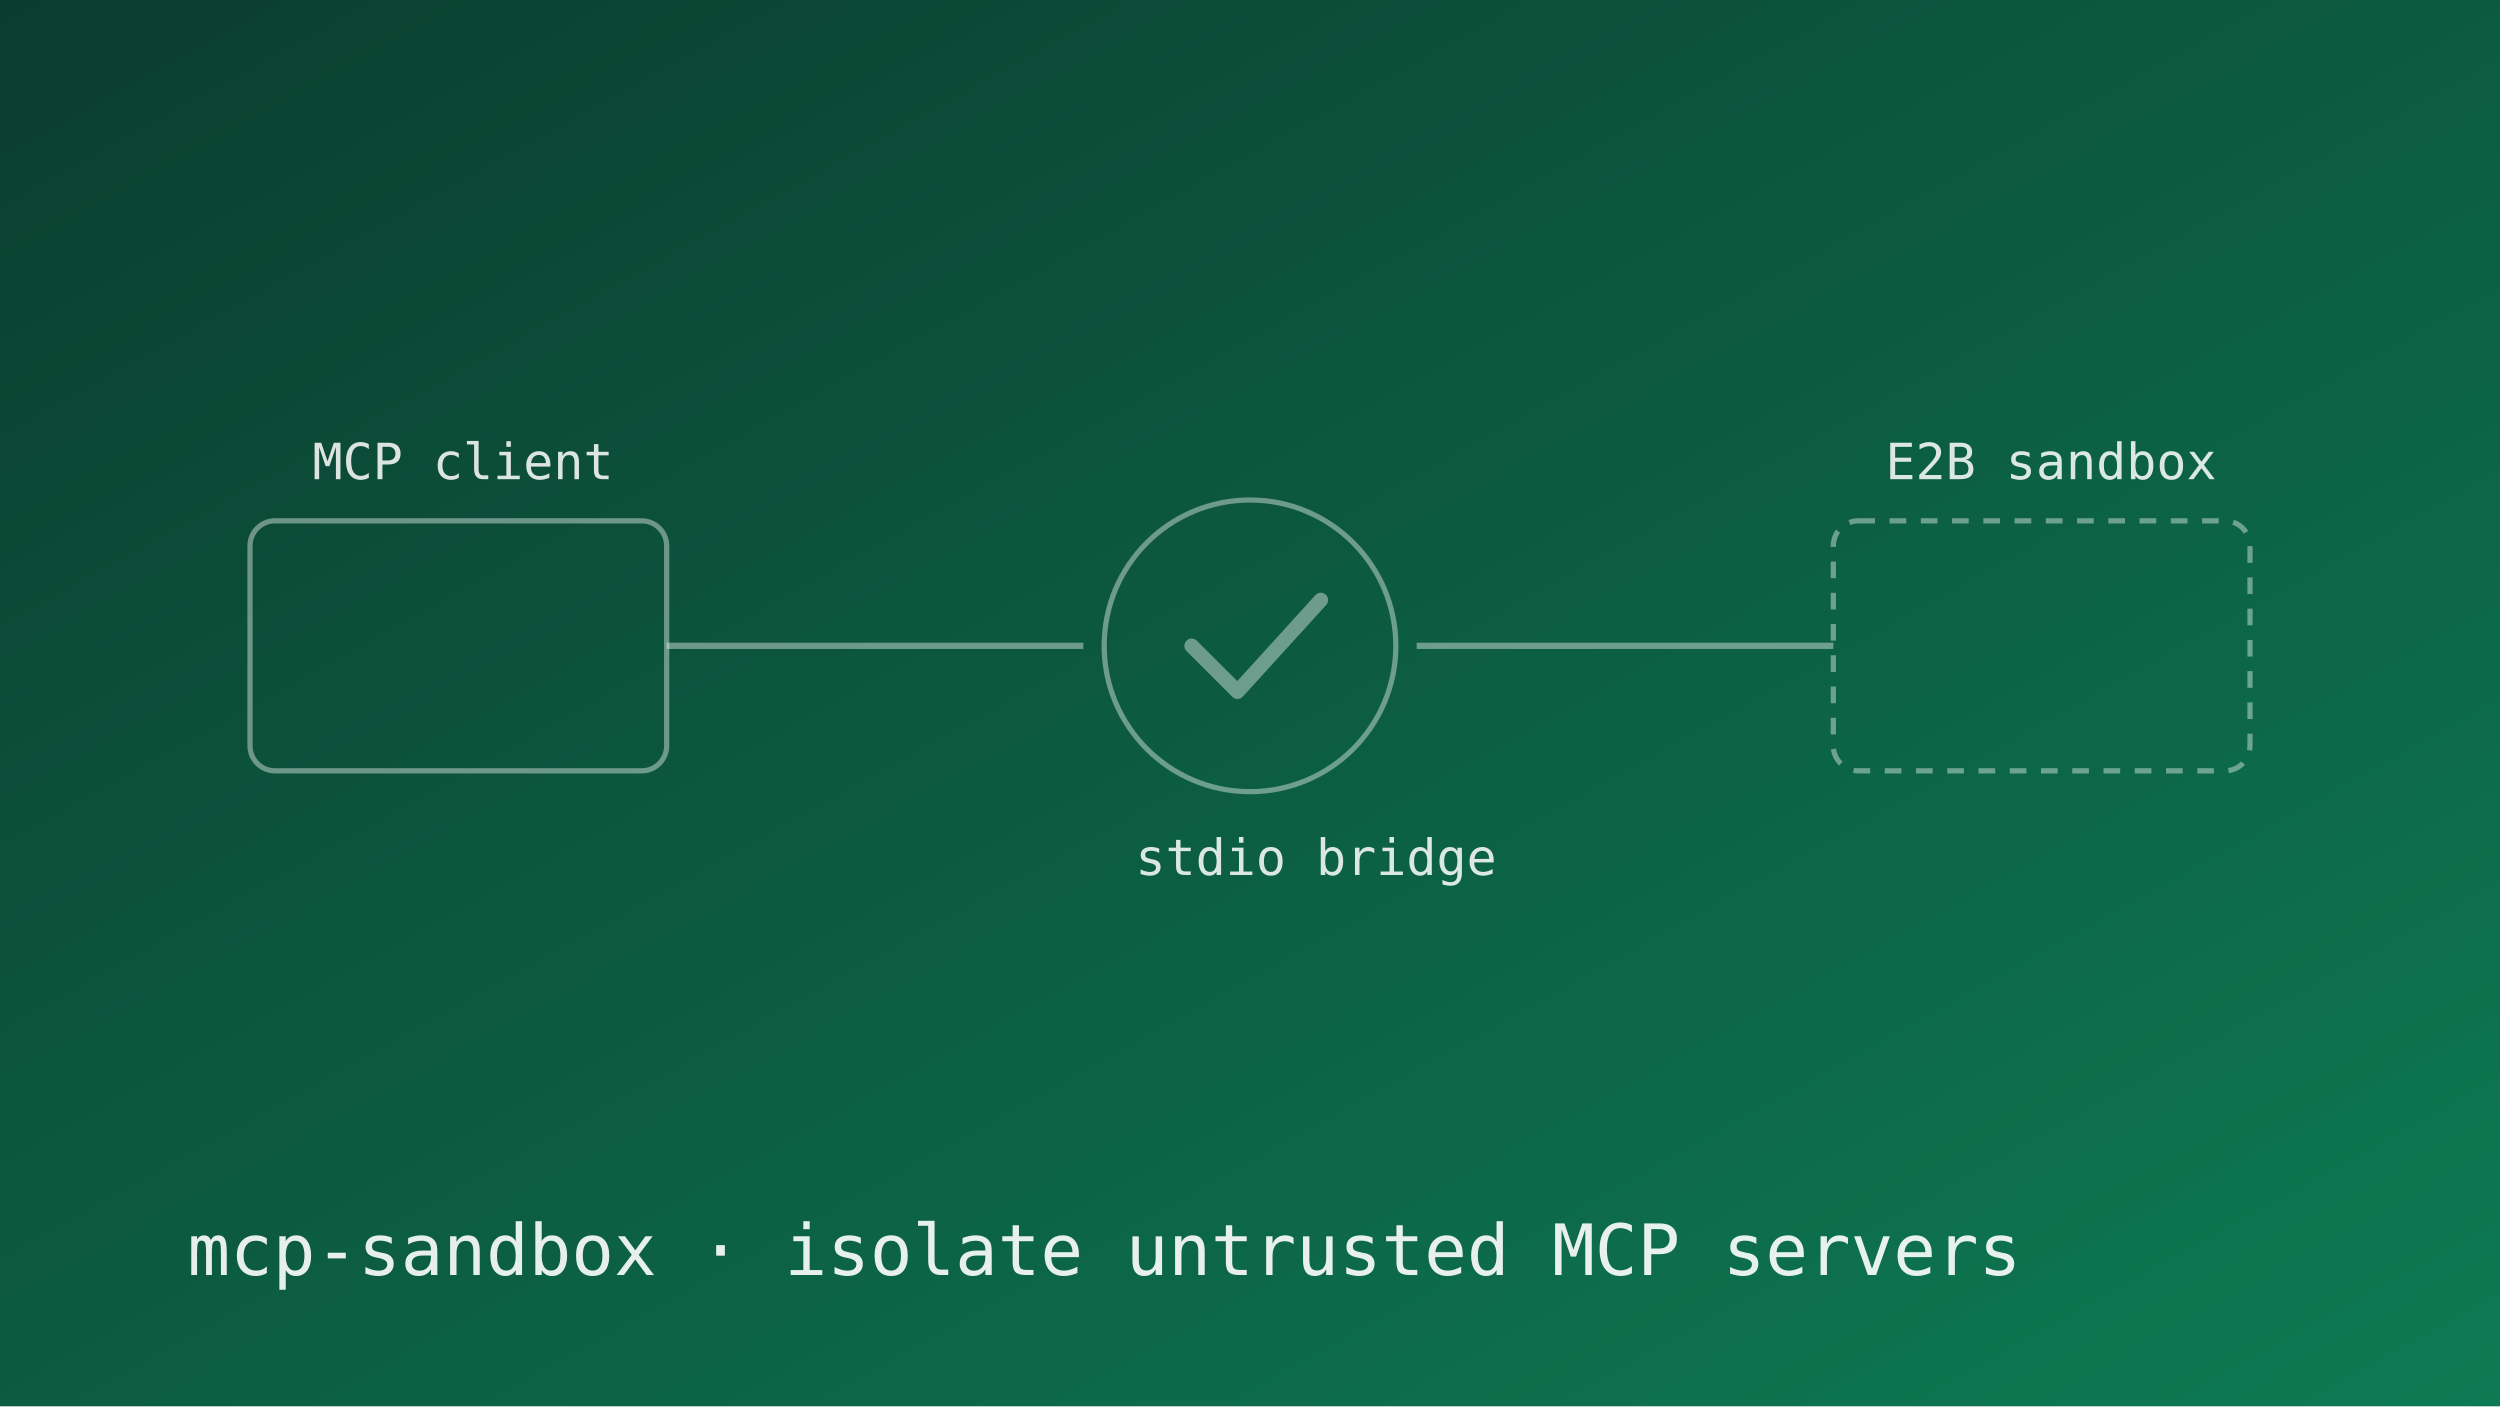
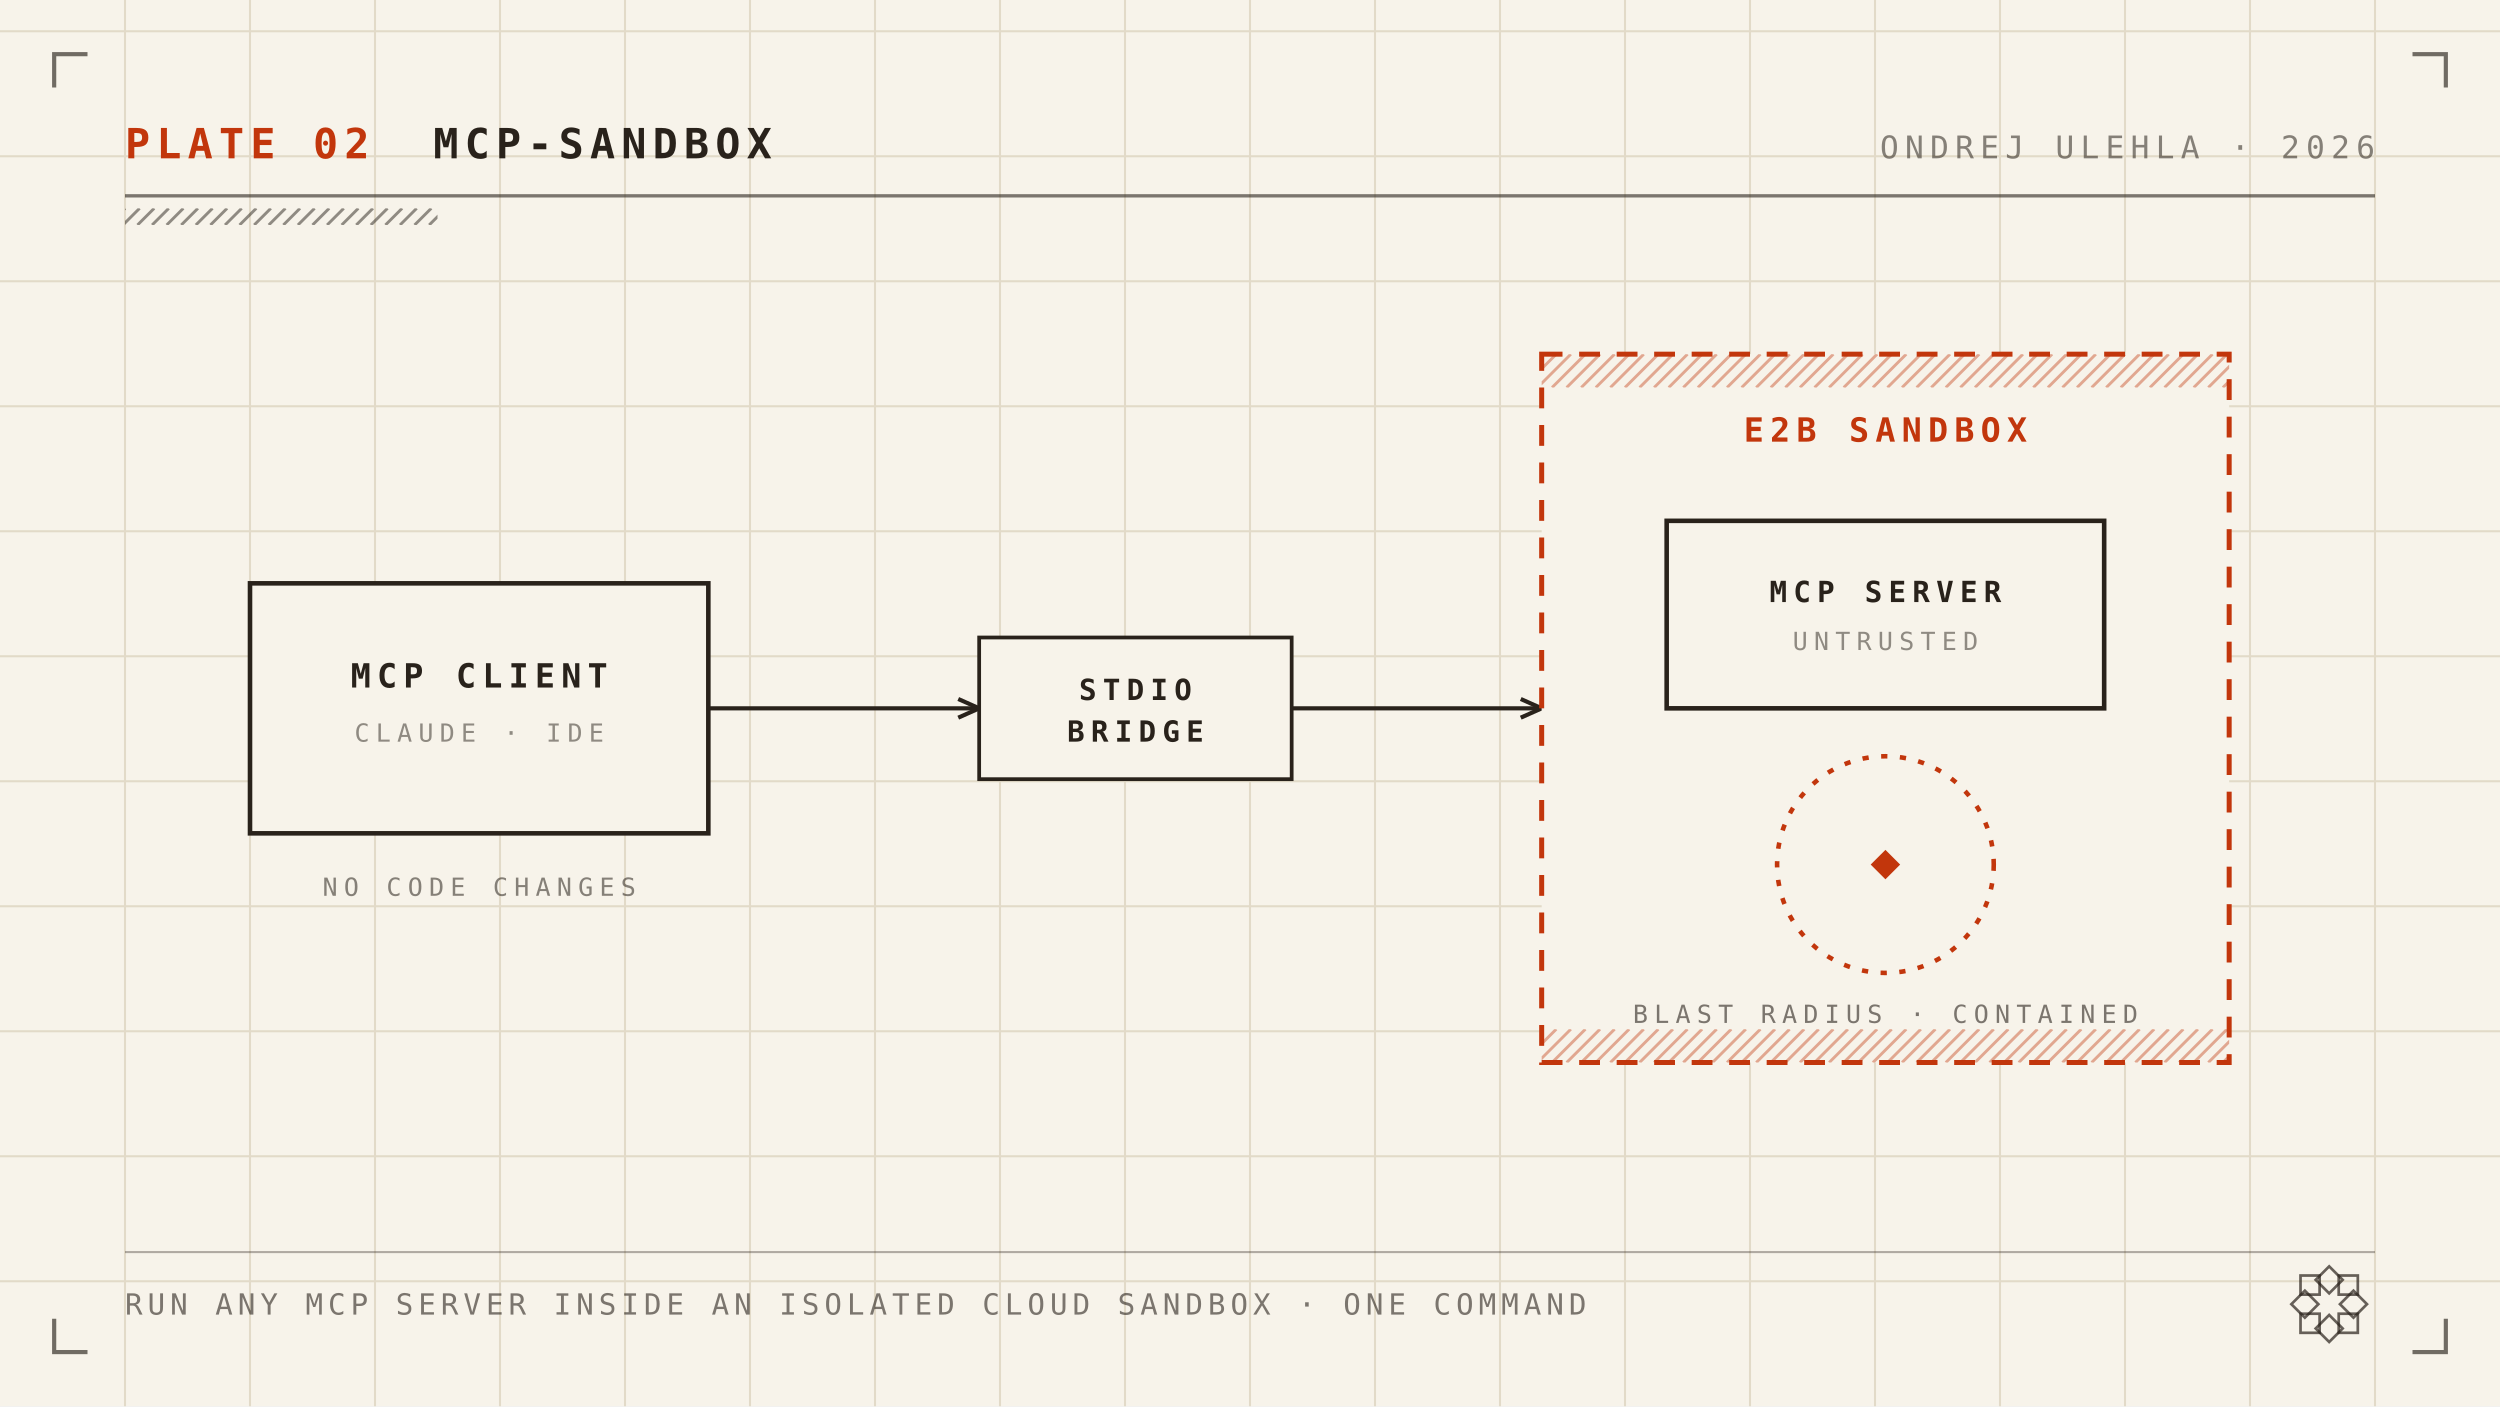
<svg xmlns="http://www.w3.org/2000/svg" width="1200" height="675" viewBox="0 0 1200 675">
-   <defs>
-     <linearGradient id="g" x1="0" y1="0" x2="1" y2="1">
-       <stop offset="0" stop-color="#0b3d2e" />
-       <stop offset="1" stop-color="#0d7a54" />
-     </linearGradient>
-   </defs>
-   <rect width="1200" height="675" fill="url(#g)" />
-   <g fill="none" stroke="#ffffff" stroke-opacity="0.4" stroke-width="2.5">
-     <rect x="120" y="250" width="200" height="120" rx="12" />
-     <rect x="880" y="250" width="200" height="120" rx="12" stroke-dasharray="8 7" />
-     <path d="M320 310 H520 M680 310 H880" stroke-width="3" />
-     <circle cx="600" cy="310" r="70" />
-     <path d="M572 310 L594 332 L634 288" stroke-width="7" stroke-linecap="round" stroke-linejoin="round" />
-   </g>
-   <g font-family="monospace" font-size="24" fill="#ffffff" fill-opacity="0.85">
-     <text x="150" y="230">MCP client</text>
-     <text x="905" y="230">E2B sandbox</text>
-     <text x="545" y="420">stdio bridge</text>
-   </g>
-   <text x="90" y="612" font-family="monospace" font-size="34" fill="#ffffff" fill-opacity="0.9">mcp-sandbox · isolate untrusted MCP servers</text>
+   <rect width="1200" height="675" fill="#f7f3ea" />
+   <g stroke="#e2dac8" stroke-width="1">
+     <line x1="60" y1="0" x2="60" y2="675" />
+     <line x1="120" y1="0" x2="120" y2="675" />
+     <line x1="180" y1="0" x2="180" y2="675" />
+     <line x1="240" y1="0" x2="240" y2="675" />
+     <line x1="300" y1="0" x2="300" y2="675" />
+     <line x1="360" y1="0" x2="360" y2="675" />
+     <line x1="420" y1="0" x2="420" y2="675" />
+     <line x1="480" y1="0" x2="480" y2="675" />
+     <line x1="540" y1="0" x2="540" y2="675" />
+     <line x1="600" y1="0" x2="600" y2="675" />
+     <line x1="660" y1="0" x2="660" y2="675" />
+     <line x1="720" y1="0" x2="720" y2="675" />
+     <line x1="780" y1="0" x2="780" y2="675" />
+     <line x1="840" y1="0" x2="840" y2="675" />
+     <line x1="900" y1="0" x2="900" y2="675" />
+     <line x1="960" y1="0" x2="960" y2="675" />
+     <line x1="1020" y1="0" x2="1020" y2="675" />
+     <line x1="1080" y1="0" x2="1080" y2="675" />
+     <line x1="1140" y1="0" x2="1140" y2="675" />
+     <line x1="0" y1="15" x2="1200" y2="15" />
+     <line x1="0" y1="75" x2="1200" y2="75" />
+     <line x1="0" y1="135" x2="1200" y2="135" />
+     <line x1="0" y1="195" x2="1200" y2="195" />
+     <line x1="0" y1="255" x2="1200" y2="255" />
+     <line x1="0" y1="315" x2="1200" y2="315" />
+     <line x1="0" y1="375" x2="1200" y2="375" />
+     <line x1="0" y1="435" x2="1200" y2="435" />
+     <line x1="0" y1="495" x2="1200" y2="495" />
+     <line x1="0" y1="555" x2="1200" y2="555" />
+     <line x1="0" y1="615" x2="1200" y2="615" />
+   </g>
+   <g stroke="#29221b" stroke-opacity="0.65" stroke-width="2">
+     <path d="M26 42 V26 H42" fill="none" />
+     <path d="M1158 26 H1174 V42" fill="none" />
+     <path d="M1174 633 V649 H1158" fill="none" />
+     <path d="M42 649 H26 V633" fill="none" />
+   </g>
+   <text x="60" y="76" font-family="ui-monospace, Menlo, Consolas, monospace" font-size="20" font-weight="600" letter-spacing="3" text-anchor="start" fill="#c2360c" fill-opacity="1">PLATE 02</text>
+   <text x="208" y="76" font-family="ui-monospace, Menlo, Consolas, monospace" font-size="20" font-weight="600" letter-spacing="3" text-anchor="start" fill="#29221b" fill-opacity="1">MCP-SANDBOX</text>
+   <text x="1140" y="76" font-family="ui-monospace, Menlo, Consolas, monospace" font-size="15" font-weight="500" letter-spacing="3" text-anchor="end" fill="#29221b" fill-opacity="0.55">ONDREJ ULEHLA · 2026</text>
+   <line x1="60" y1="94" x2="1140" y2="94" stroke="#29221b" stroke-opacity="0.6" stroke-width="1.6" />
+   <g clip-path="url(#hp-60-100)">
+     <defs>
+       <clipPath id="hp-60-100">
+         <rect x="60" y="100" width="150" height="8" />
+       </clipPath>
+     </defs>
+     <g stroke="#29221b" stroke-opacity="0.5" stroke-width="1.4">
+       <line x1="52" y1="108" x2="60" y2="100" />
+       <line x1="59" y1="108" x2="67" y2="100" />
+       <line x1="66" y1="108" x2="74" y2="100" />
+       <line x1="73" y1="108" x2="81" y2="100" />
+       <line x1="80" y1="108" x2="88" y2="100" />
+       <line x1="87" y1="108" x2="95" y2="100" />
+       <line x1="94" y1="108" x2="102" y2="100" />
+       <line x1="101" y1="108" x2="109" y2="100" />
+       <line x1="108" y1="108" x2="116" y2="100" />
+       <line x1="115" y1="108" x2="123" y2="100" />
+       <line x1="122" y1="108" x2="130" y2="100" />
+       <line x1="129" y1="108" x2="137" y2="100" />
+       <line x1="136" y1="108" x2="144" y2="100" />
+       <line x1="143" y1="108" x2="151" y2="100" />
+       <line x1="150" y1="108" x2="158" y2="100" />
+       <line x1="157" y1="108" x2="165" y2="100" />
+       <line x1="164" y1="108" x2="172" y2="100" />
+       <line x1="171" y1="108" x2="179" y2="100" />
+       <line x1="178" y1="108" x2="186" y2="100" />
+       <line x1="185" y1="108" x2="193" y2="100" />
+       <line x1="192" y1="108" x2="200" y2="100" />
+       <line x1="199" y1="108" x2="207" y2="100" />
+       <line x1="206" y1="108" x2="214" y2="100" />
+       <line x1="213" y1="108" x2="221" y2="100" />
+     </g>
+   </g>
+   <rect x="120" y="280" width="220" height="120" fill="#f7f3ea" stroke="#29221b" stroke-width="2.2" />
+   <text x="230" y="330" font-family="ui-monospace, Menlo, Consolas, monospace" font-size="16" font-weight="600" letter-spacing="3" text-anchor="middle" fill="#29221b" fill-opacity="1">MCP CLIENT</text>
+   <text x="230" y="356" font-family="ui-monospace, Menlo, Consolas, monospace" font-size="12" font-weight="500" letter-spacing="3" text-anchor="middle" fill="#29221b" fill-opacity="0.5">CLAUDE · IDE</text>
+   <line x1="340" y1="340" x2="470" y2="340" stroke="#29221b" stroke-width="2" />
+   <path d="M470 340 L459.956 344.485 M470 340 L459.956 335.515" stroke="#29221b" stroke-width="2" fill="none" />
+   <rect x="470" y="306" width="150" height="68" fill="#f7f3ea" stroke="#29221b" stroke-width="1.8" />
+   <text x="545" y="336" font-family="ui-monospace, Menlo, Consolas, monospace" font-size="14" font-weight="600" letter-spacing="3" text-anchor="middle" fill="#29221b" fill-opacity="1">STDIO</text>
+   <text x="545" y="356" font-family="ui-monospace, Menlo, Consolas, monospace" font-size="14" font-weight="600" letter-spacing="3" text-anchor="middle" fill="#29221b" fill-opacity="1">BRIDGE</text>
+   <line x1="620" y1="340" x2="740" y2="340" stroke="#29221b" stroke-width="2" />
+   <path d="M740 340 L729.956 344.485 M740 340 L729.956 335.515" stroke="#29221b" stroke-width="2" fill="none" />
+   <rect x="740" y="170" width="330" height="340" fill="#f7f3ea" stroke="#c2360c" stroke-width="2.4" stroke-dasharray="10 8" />
+   <g clip-path="url(#hp-740-170)">
+     <defs>
+       <clipPath id="hp-740-170">
+         <rect x="740" y="170" width="330" height="16" />
+       </clipPath>
+     </defs>
+     <g stroke="#c2360c" stroke-opacity="0.4" stroke-width="1.4">
+       <line x1="724" y1="186" x2="740" y2="170" />
+       <line x1="731" y1="186" x2="747" y2="170" />
+       <line x1="738" y1="186" x2="754" y2="170" />
+       <line x1="745" y1="186" x2="761" y2="170" />
+       <line x1="752" y1="186" x2="768" y2="170" />
+       <line x1="759" y1="186" x2="775" y2="170" />
+       <line x1="766" y1="186" x2="782" y2="170" />
+       <line x1="773" y1="186" x2="789" y2="170" />
+       <line x1="780" y1="186" x2="796" y2="170" />
+       <line x1="787" y1="186" x2="803" y2="170" />
+       <line x1="794" y1="186" x2="810" y2="170" />
+       <line x1="801" y1="186" x2="817" y2="170" />
+       <line x1="808" y1="186" x2="824" y2="170" />
+       <line x1="815" y1="186" x2="831" y2="170" />
+       <line x1="822" y1="186" x2="838" y2="170" />
+       <line x1="829" y1="186" x2="845" y2="170" />
+       <line x1="836" y1="186" x2="852" y2="170" />
+       <line x1="843" y1="186" x2="859" y2="170" />
+       <line x1="850" y1="186" x2="866" y2="170" />
+       <line x1="857" y1="186" x2="873" y2="170" />
+       <line x1="864" y1="186" x2="880" y2="170" />
+       <line x1="871" y1="186" x2="887" y2="170" />
+       <line x1="878" y1="186" x2="894" y2="170" />
+       <line x1="885" y1="186" x2="901" y2="170" />
+       <line x1="892" y1="186" x2="908" y2="170" />
+       <line x1="899" y1="186" x2="915" y2="170" />
+       <line x1="906" y1="186" x2="922" y2="170" />
+       <line x1="913" y1="186" x2="929" y2="170" />
+       <line x1="920" y1="186" x2="936" y2="170" />
+       <line x1="927" y1="186" x2="943" y2="170" />
+       <line x1="934" y1="186" x2="950" y2="170" />
+       <line x1="941" y1="186" x2="957" y2="170" />
+       <line x1="948" y1="186" x2="964" y2="170" />
+       <line x1="955" y1="186" x2="971" y2="170" />
+       <line x1="962" y1="186" x2="978" y2="170" />
+       <line x1="969" y1="186" x2="985" y2="170" />
+       <line x1="976" y1="186" x2="992" y2="170" />
+       <line x1="983" y1="186" x2="999" y2="170" />
+       <line x1="990" y1="186" x2="1006" y2="170" />
+       <line x1="997" y1="186" x2="1013" y2="170" />
+       <line x1="1004" y1="186" x2="1020" y2="170" />
+       <line x1="1011" y1="186" x2="1027" y2="170" />
+       <line x1="1018" y1="186" x2="1034" y2="170" />
+       <line x1="1025" y1="186" x2="1041" y2="170" />
+       <line x1="1032" y1="186" x2="1048" y2="170" />
+       <line x1="1039" y1="186" x2="1055" y2="170" />
+       <line x1="1046" y1="186" x2="1062" y2="170" />
+       <line x1="1053" y1="186" x2="1069" y2="170" />
+       <line x1="1060" y1="186" x2="1076" y2="170" />
+       <line x1="1067" y1="186" x2="1083" y2="170" />
+       <line x1="1074" y1="186" x2="1090" y2="170" />
+       <line x1="1081" y1="186" x2="1097" y2="170" />
+     </g>
+   </g>
+   <g clip-path="url(#hp-740-494)">
+     <defs>
+       <clipPath id="hp-740-494">
+         <rect x="740" y="494" width="330" height="16" />
+       </clipPath>
+     </defs>
+     <g stroke="#c2360c" stroke-opacity="0.4" stroke-width="1.4">
+       <line x1="724" y1="510" x2="740" y2="494" />
+       <line x1="731" y1="510" x2="747" y2="494" />
+       <line x1="738" y1="510" x2="754" y2="494" />
+       <line x1="745" y1="510" x2="761" y2="494" />
+       <line x1="752" y1="510" x2="768" y2="494" />
+       <line x1="759" y1="510" x2="775" y2="494" />
+       <line x1="766" y1="510" x2="782" y2="494" />
+       <line x1="773" y1="510" x2="789" y2="494" />
+       <line x1="780" y1="510" x2="796" y2="494" />
+       <line x1="787" y1="510" x2="803" y2="494" />
+       <line x1="794" y1="510" x2="810" y2="494" />
+       <line x1="801" y1="510" x2="817" y2="494" />
+       <line x1="808" y1="510" x2="824" y2="494" />
+       <line x1="815" y1="510" x2="831" y2="494" />
+       <line x1="822" y1="510" x2="838" y2="494" />
+       <line x1="829" y1="510" x2="845" y2="494" />
+       <line x1="836" y1="510" x2="852" y2="494" />
+       <line x1="843" y1="510" x2="859" y2="494" />
+       <line x1="850" y1="510" x2="866" y2="494" />
+       <line x1="857" y1="510" x2="873" y2="494" />
+       <line x1="864" y1="510" x2="880" y2="494" />
+       <line x1="871" y1="510" x2="887" y2="494" />
+       <line x1="878" y1="510" x2="894" y2="494" />
+       <line x1="885" y1="510" x2="901" y2="494" />
+       <line x1="892" y1="510" x2="908" y2="494" />
+       <line x1="899" y1="510" x2="915" y2="494" />
+       <line x1="906" y1="510" x2="922" y2="494" />
+       <line x1="913" y1="510" x2="929" y2="494" />
+       <line x1="920" y1="510" x2="936" y2="494" />
+       <line x1="927" y1="510" x2="943" y2="494" />
+       <line x1="934" y1="510" x2="950" y2="494" />
+       <line x1="941" y1="510" x2="957" y2="494" />
+       <line x1="948" y1="510" x2="964" y2="494" />
+       <line x1="955" y1="510" x2="971" y2="494" />
+       <line x1="962" y1="510" x2="978" y2="494" />
+       <line x1="969" y1="510" x2="985" y2="494" />
+       <line x1="976" y1="510" x2="992" y2="494" />
+       <line x1="983" y1="510" x2="999" y2="494" />
+       <line x1="990" y1="510" x2="1006" y2="494" />
+       <line x1="997" y1="510" x2="1013" y2="494" />
+       <line x1="1004" y1="510" x2="1020" y2="494" />
+       <line x1="1011" y1="510" x2="1027" y2="494" />
+       <line x1="1018" y1="510" x2="1034" y2="494" />
+       <line x1="1025" y1="510" x2="1041" y2="494" />
+       <line x1="1032" y1="510" x2="1048" y2="494" />
+       <line x1="1039" y1="510" x2="1055" y2="494" />
+       <line x1="1046" y1="510" x2="1062" y2="494" />
+       <line x1="1053" y1="510" x2="1069" y2="494" />
+       <line x1="1060" y1="510" x2="1076" y2="494" />
+       <line x1="1067" y1="510" x2="1083" y2="494" />
+       <line x1="1074" y1="510" x2="1090" y2="494" />
+       <line x1="1081" y1="510" x2="1097" y2="494" />
+     </g>
+   </g>
+   <text x="905" y="212" font-family="ui-monospace, Menlo, Consolas, monospace" font-size="16" font-weight="600" letter-spacing="3" text-anchor="middle" fill="#c2360c" fill-opacity="1">E2B SANDBOX</text>
+   <rect x="800" y="250" width="210" height="90" fill="#f7f3ea" stroke="#29221b" stroke-width="2.2" />
+   <text x="905" y="289" font-family="ui-monospace, Menlo, Consolas, monospace" font-size="14" font-weight="600" letter-spacing="3" text-anchor="middle" fill="#29221b" fill-opacity="1">MCP SERVER</text>
+   <text x="905" y="312" font-family="ui-monospace, Menlo, Consolas, monospace" font-size="12" font-weight="500" letter-spacing="3" text-anchor="middle" fill="#29221b" fill-opacity="0.5">UNTRUSTED</text>
+   <circle cx="905" cy="415" r="52" stroke="#c2360c" stroke-width="2.2" fill="none" stroke-dasharray="3 6" />
+   <rect x="900" y="410" width="10" height="10" fill="#c2360c" transform="rotate(45 905 415)" />
+   <text x="905" y="491" font-family="ui-monospace, Menlo, Consolas, monospace" font-size="12" font-weight="500" letter-spacing="3" text-anchor="middle" fill="#29221b" fill-opacity="0.6">BLAST RADIUS · CONTAINED</text>
+   <text x="230" y="430" font-family="ui-monospace, Menlo, Consolas, monospace" font-size="12" font-weight="500" letter-spacing="3" text-anchor="middle" fill="#29221b" fill-opacity="0.55">NO CODE CHANGES</text>
+   <line x1="60" y1="601" x2="1140" y2="601" stroke="#29221b" stroke-opacity="0.35" stroke-width="1" />
+   <text x="60" y="631" font-family="ui-monospace, Menlo, Consolas, monospace" font-size="14" font-weight="500" letter-spacing="2.4" text-anchor="start" fill="#29221b" fill-opacity="0.6">RUN ANY MCP SERVER INSIDE AN ISOLATED CLOUD SANDBOX · ONE COMMAND</text>
+   <g fill="none" stroke="#29221b" stroke-opacity="0.7" stroke-width="1.56" transform="translate(1098 606) scale(0.8333333)">
+     <rect x="7.5" y="7.5" width="11" height="11" />
+     <rect x="29.5" y="7.5" width="11" height="11" />
+     <rect x="7.5" y="29.5" width="11" height="11" />
+     <rect x="29.5" y="29.5" width="11" height="11" />
+     <rect x="18.5" y="4.5" width="11" height="11" transform="rotate(45 24 10)" />
+     <rect x="32.5" y="18.5" width="11" height="11" transform="rotate(45 38 24)" />
+     <rect x="18.5" y="32.5" width="11" height="11" transform="rotate(45 24 38)" />
+     <rect x="4.5" y="18.5" width="11" height="11" transform="rotate(45 10 24)" />
+   </g>
</svg>
